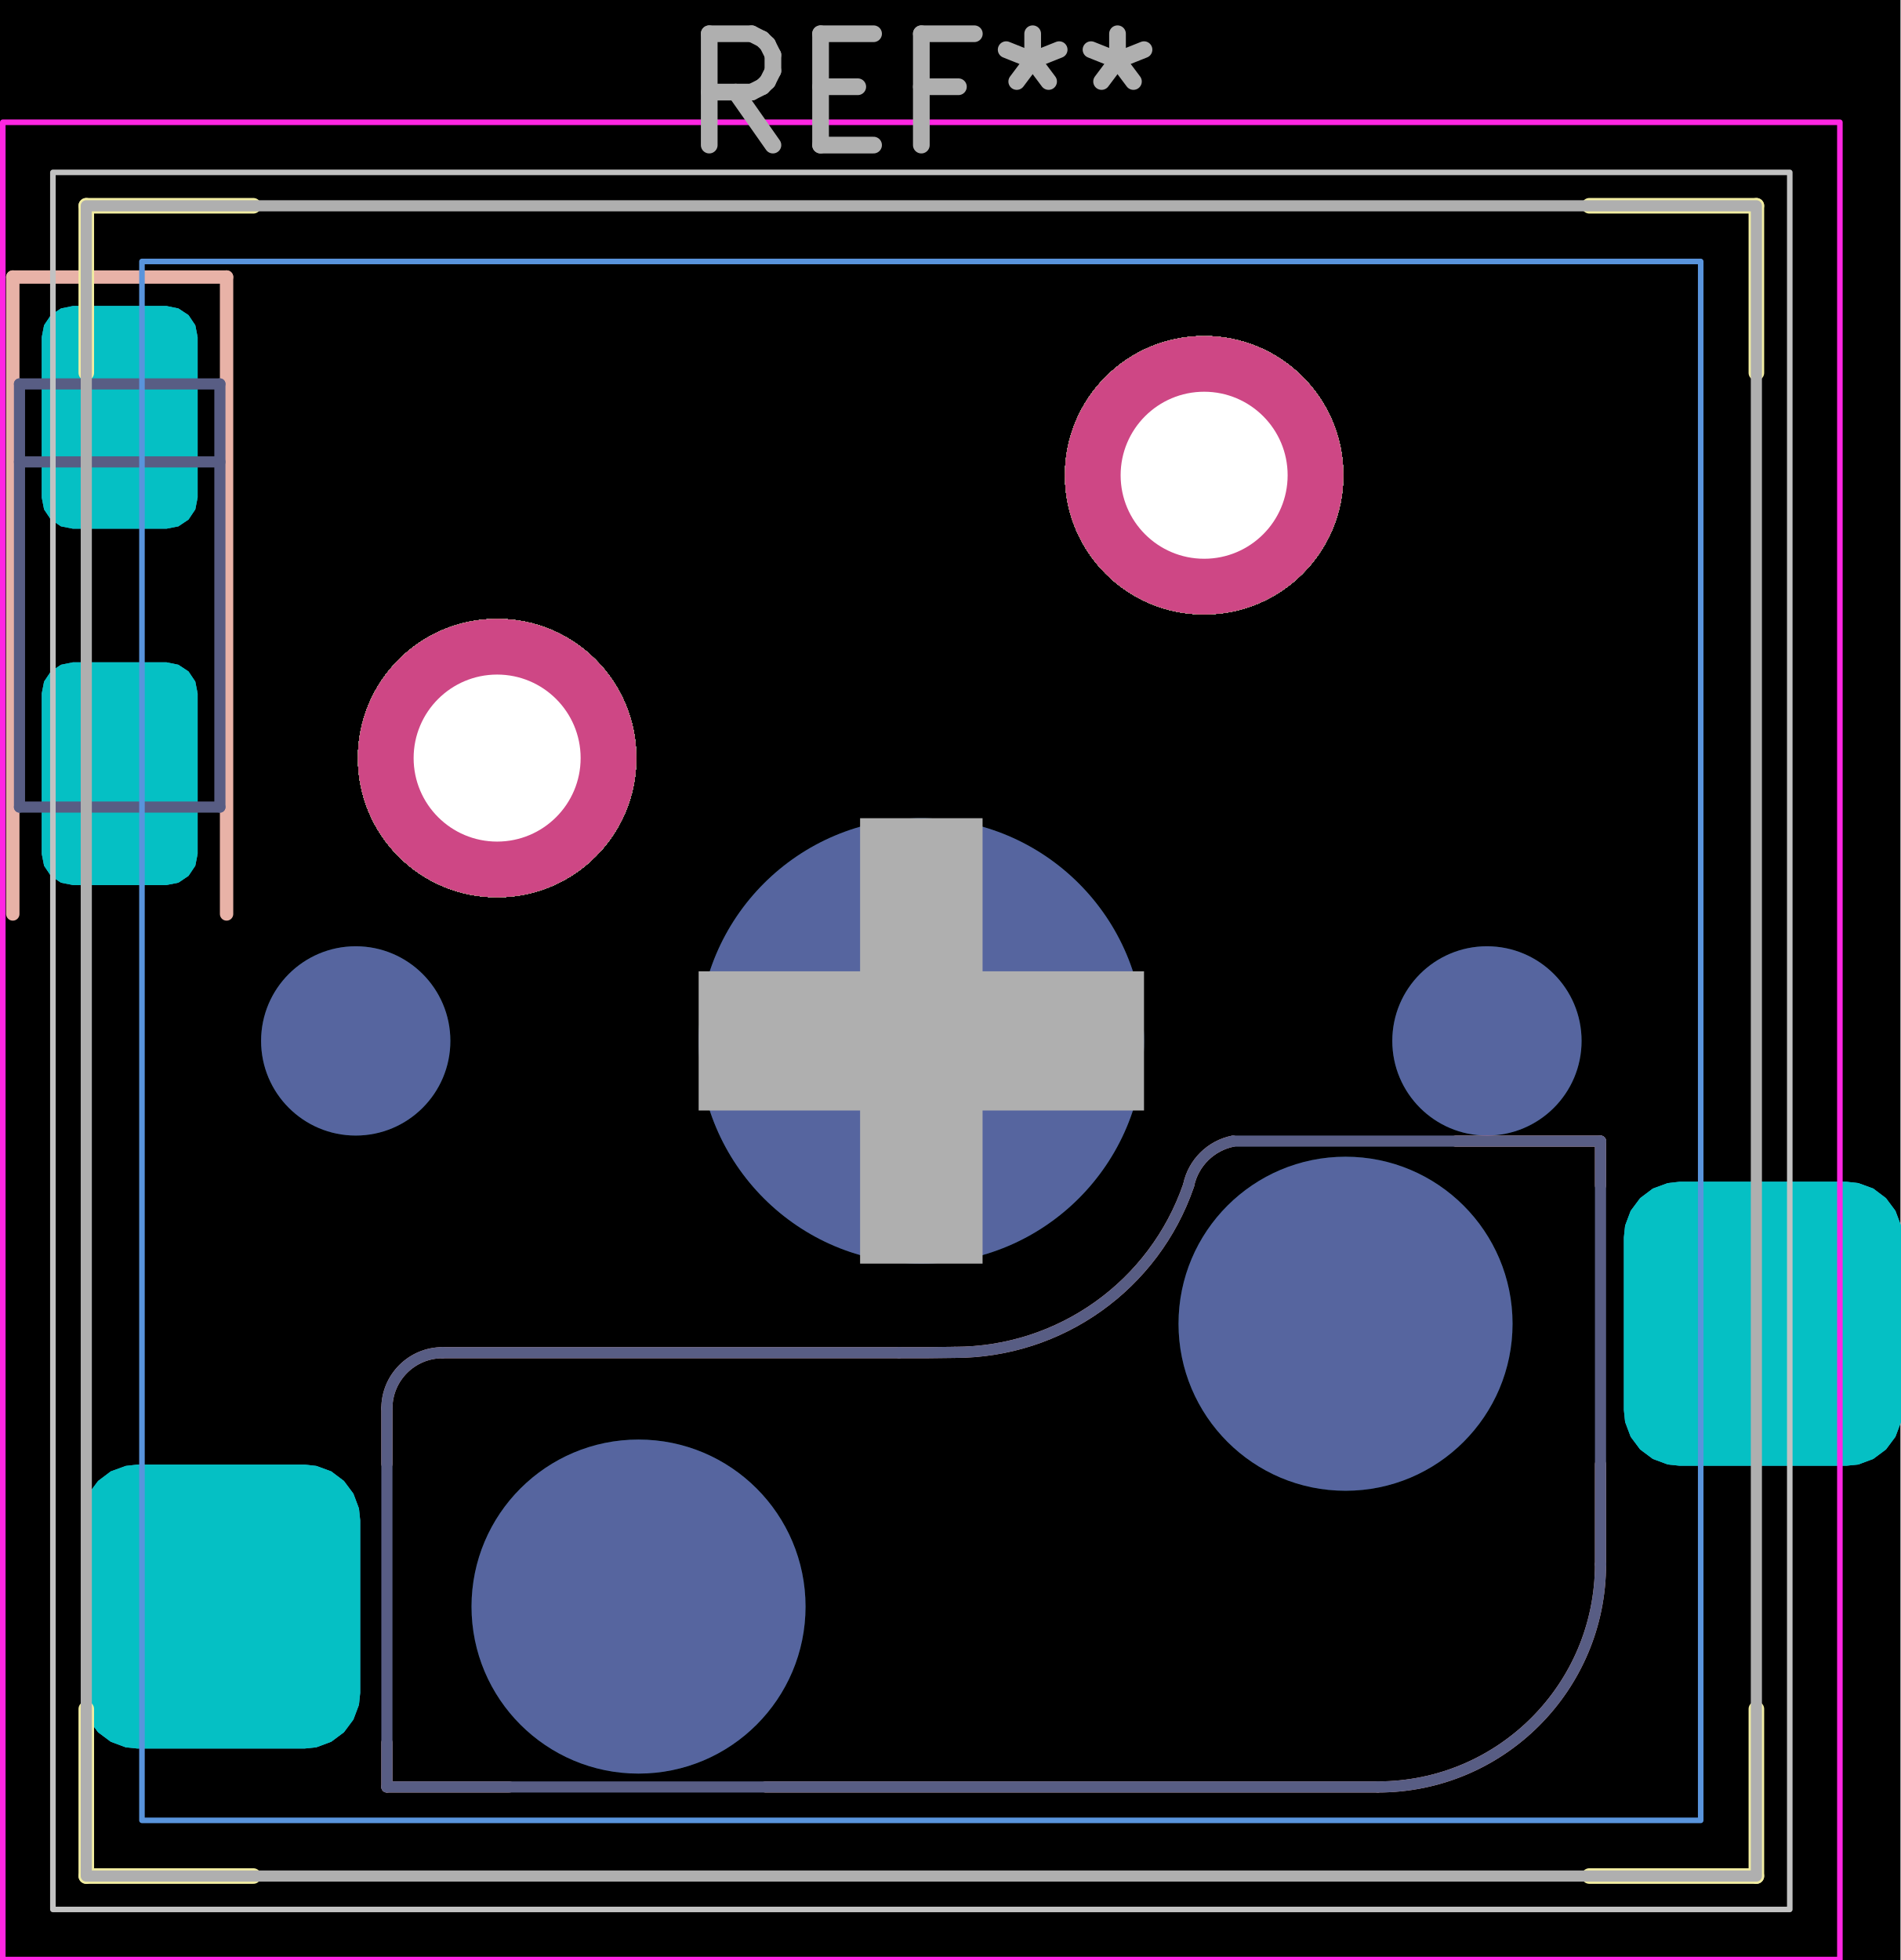
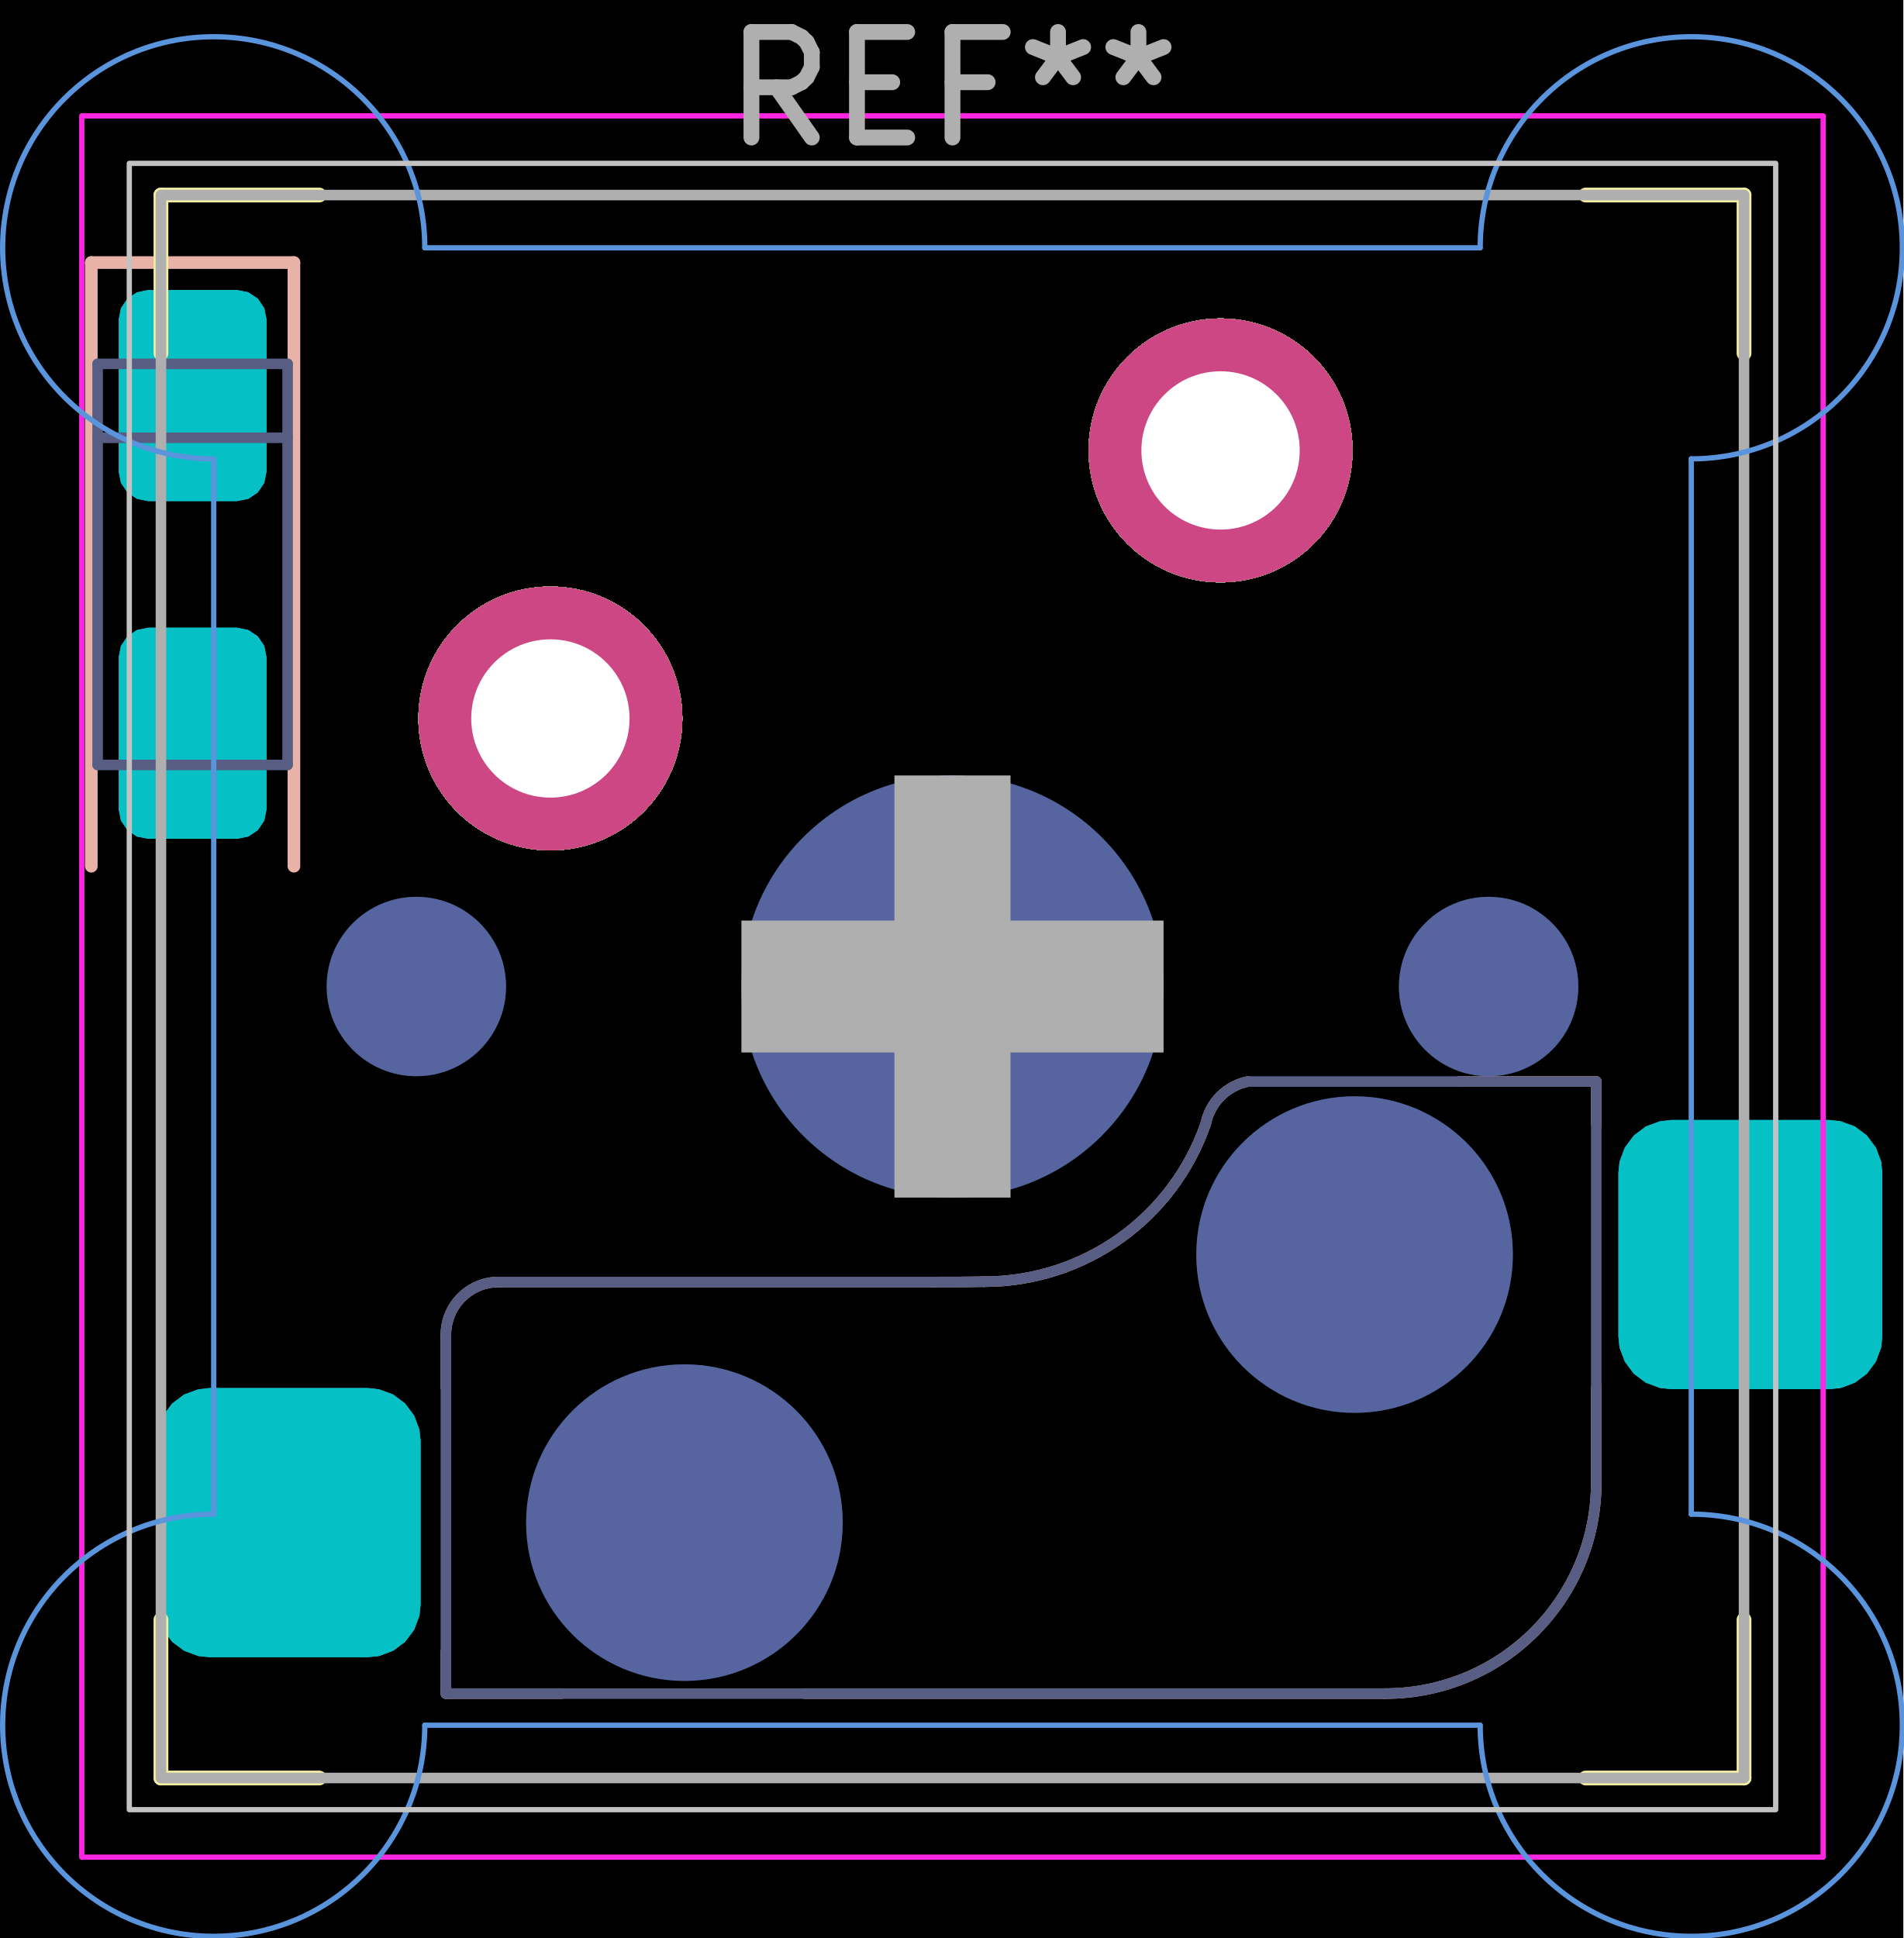
- <svg xmlns="http://www.w3.org/2000/svg" version="1.1" width="100%" height="100%" viewBox="0 0 17.069 17.602" preserveAspectRatio="xMidYMid meet">
+ <svg xmlns="http://www.w3.org/2000/svg" version="1.1" width="100%" height="100%" viewBox="0 0 18.034 18.364" preserveAspectRatio="xMidYMid meet">
  <rect width="100%" height="100%" fill="black" />
  <g style="fill:#000000; fill-opacity:1;stroke:#000000; stroke-opacity:1; stroke-linecap:round; stroke-linejoin:round;" transform="translate(0 0) scale(1 1)">
-     <path style="fill:#4D7FC4; fill-opacity:1; stroke:none;fill-rule:evenodd;" d="M 0.735,13.653 0.746,13.547 0.796,13.414 0.881,13.3 0.995,13.214 1.129,13.165 1.235,13.153 2.735,13.153 2.841,13.165 2.975,13.214 3.089,13.3 3.174,13.414 3.224,13.547 3.235,13.653 3.235,15.203 3.224,15.31 3.174,15.443 3.089,15.557 2.975,15.642 2.841,15.692 2.735,15.703 1.235,15.703 1.129,15.692 0.995,15.642 0.881,15.557 0.796,15.443 0.746,15.31 0.735,15.203 Z" />
+     <path style="fill:#4D7FC4; fill-opacity:1; stroke:none;fill-rule:evenodd;" d="M 1.485,13.653 1.496,13.547 1.546,13.414 1.631,13.3 1.745,13.214 1.879,13.165 1.985,13.153 3.485,13.153 3.591,13.165 3.725,13.214 3.839,13.3 3.924,13.414 3.974,13.547 3.985,13.653 3.985,15.203 3.974,15.31 3.924,15.443 3.839,15.557 3.725,15.642 3.591,15.692 3.485,15.703 1.985,15.703 1.879,15.692 1.745,15.642 1.631,15.557 1.546,15.443 1.496,15.31 1.485,15.203 Z" />
  </g>
  <g style="fill:#4D7FC4; fill-opacity:1; stroke:none;">
-     <circle cx="4.465" cy="6.808" r="1.25" />
-     <circle cx="10.815" cy="4.268" r="1.25" />
-     <path style="fill:#4D7FC4; fill-opacity:1; stroke:none;fill-rule:evenodd;" d="M 14.585,11.113 14.596,11.007 14.646,10.874 14.731,10.76 14.845,10.674 14.979,10.625 15.085,10.613 16.585,10.613 16.691,10.625 16.825,10.674 16.939,10.76 17.024,10.874 17.074,11.007 17.085,11.113 17.085,12.663 17.074,12.77 17.024,12.903 16.939,13.017 16.825,13.102 16.691,13.152 16.585,13.163 15.085,13.163 14.979,13.152 14.845,13.102 14.731,13.017 14.646,12.903 14.596,12.77 14.585,12.663 Z" />
-     <path style="fill:#4D7FC4; fill-opacity:1; stroke:none;fill-rule:evenodd;" d="M 0.655,7.948 0.548,7.927 0.457,7.866 0.396,7.775 0.375,7.668 0.375,6.228 0.396,6.121 0.457,6.03 0.548,5.97 0.655,5.948 1.495,5.948 1.602,5.97 1.693,6.03 1.754,6.121 1.775,6.228 1.775,7.668 1.754,7.775 1.693,7.866 1.602,7.927 1.495,7.948 Z" />
-     <path style="fill:#4D7FC4; fill-opacity:1; stroke:none;fill-rule:evenodd;" d="M 0.655,4.748 0.548,4.727 0.457,4.666 0.396,4.575 0.375,4.468 0.375,3.028 0.396,2.921 0.457,2.83 0.548,2.77 0.655,2.748 1.495,2.748 1.602,2.77 1.693,2.83 1.754,2.921 1.775,3.028 1.775,4.468 1.754,4.575 1.693,4.666 1.602,4.727 1.495,4.748 Z" />
+     <circle cx="5.215" cy="6.808" r="1.25" />
+     <circle cx="11.565" cy="4.268" r="1.25" />
+     <path style="fill:#4D7FC4; fill-opacity:1; stroke:none;fill-rule:evenodd;" d="M 15.335,11.113 15.346,11.007 15.396,10.874 15.481,10.76 15.595,10.674 15.729,10.625 15.835,10.613 17.335,10.613 17.441,10.625 17.575,10.674 17.689,10.76 17.774,10.874 17.824,11.007 17.835,11.113 17.835,12.663 17.824,12.77 17.774,12.903 17.689,13.017 17.575,13.102 17.441,13.152 17.335,13.163 15.835,13.163 15.729,13.152 15.595,13.102 15.481,13.017 15.396,12.903 15.346,12.77 15.335,12.663 Z" />
+     <path style="fill:#4D7FC4; fill-opacity:1; stroke:none;fill-rule:evenodd;" d="M 1.405,7.948 1.298,7.927 1.207,7.866 1.146,7.775 1.125,7.668 1.125,6.228 1.146,6.121 1.207,6.03 1.298,5.97 1.405,5.948 2.245,5.948 2.352,5.97 2.443,6.03 2.504,6.121 2.525,6.228 2.525,7.668 2.504,7.775 2.443,7.866 2.352,7.927 2.245,7.948 Z" />
+     <path style="fill:#4D7FC4; fill-opacity:1; stroke:none;fill-rule:evenodd;" d="M 1.405,4.748 1.298,4.727 1.207,4.666 1.146,4.575 1.125,4.468 1.125,3.028 1.146,2.921 1.207,2.83 1.298,2.77 1.405,2.748 2.245,2.748 2.352,2.77 2.443,2.83 2.504,2.921 2.525,3.028 2.525,4.468 2.504,4.575 2.443,4.666 2.352,4.727 2.245,4.748 Z" />
  </g>
  <g style="fill:#02FFEE; fill-opacity:0.4; stroke:none;">
-     <circle cx="3.195" cy="9.348" r="0.85" />
-     <circle cx="5.735" cy="14.428" r="1.5" />
-     <circle cx="8.275" cy="9.348" r="2" />
-     <circle cx="12.085" cy="11.888" r="1.5" />
-     <circle cx="13.355" cy="9.348" r="0.85" />
-     <path style="fill:#02FFEE; fill-opacity:0.4; stroke:none;fill-rule:evenodd;" d="M 0.735,13.653 0.746,13.547 0.796,13.414 0.881,13.3 0.995,13.214 1.129,13.165 1.235,13.153 2.735,13.153 2.841,13.165 2.975,13.214 3.089,13.3 3.174,13.414 3.224,13.547 3.235,13.653 3.235,15.203 3.224,15.31 3.174,15.443 3.089,15.557 2.975,15.642 2.841,15.692 2.735,15.703 1.235,15.703 1.129,15.692 0.995,15.642 0.881,15.557 0.796,15.443 0.746,15.31 0.735,15.203 Z" />
-     <circle cx="4.465" cy="6.808" r="1.25" />
-     <circle cx="10.815" cy="4.268" r="1.25" />
-     <path style="fill:#02FFEE; fill-opacity:0.4; stroke:none;fill-rule:evenodd;" d="M 14.585,11.113 14.596,11.007 14.646,10.874 14.731,10.76 14.845,10.674 14.979,10.625 15.085,10.613 16.585,10.613 16.691,10.625 16.825,10.674 16.939,10.76 17.024,10.874 17.074,11.007 17.085,11.113 17.085,12.663 17.074,12.77 17.024,12.903 16.939,13.017 16.825,13.102 16.691,13.152 16.585,13.163 15.085,13.163 14.979,13.152 14.845,13.102 14.731,13.017 14.646,12.903 14.596,12.77 14.585,12.663 Z" />
-     <path style="fill:#02FFEE; fill-opacity:0.4; stroke:none;fill-rule:evenodd;" d="M 0.655,7.948 0.548,7.927 0.457,7.866 0.396,7.775 0.375,7.668 0.375,6.228 0.396,6.121 0.457,6.03 0.548,5.97 0.655,5.948 1.495,5.948 1.602,5.97 1.693,6.03 1.754,6.121 1.775,6.228 1.775,7.668 1.754,7.775 1.693,7.866 1.602,7.927 1.495,7.948 Z" />
-     <path style="fill:#02FFEE; fill-opacity:0.4; stroke:none;fill-rule:evenodd;" d="M 0.655,4.748 0.548,4.727 0.457,4.666 0.396,4.575 0.375,4.468 0.375,3.028 0.396,2.921 0.457,2.83 0.548,2.77 0.655,2.748 1.495,2.748 1.602,2.77 1.693,2.83 1.754,2.921 1.775,3.028 1.775,4.468 1.754,4.575 1.693,4.666 1.602,4.727 1.495,4.748 Z" />
-     <path style="fill:#00C2C2; fill-opacity:0.9; stroke:none;fill-rule:evenodd;" d="M 0.735,13.653 0.746,13.547 0.796,13.414 0.881,13.3 0.995,13.214 1.129,13.165 1.235,13.153 2.735,13.153 2.841,13.165 2.975,13.214 3.089,13.3 3.174,13.414 3.224,13.547 3.235,13.653 3.235,15.203 3.224,15.31 3.174,15.443 3.089,15.557 2.975,15.642 2.841,15.692 2.735,15.703 1.235,15.703 1.129,15.692 0.995,15.642 0.881,15.557 0.796,15.443 0.746,15.31 0.735,15.203 Z" />
-     <path style="fill:#00C2C2; fill-opacity:0.9; stroke:none;fill-rule:evenodd;" d="M 14.585,11.113 14.596,11.007 14.646,10.874 14.731,10.76 14.845,10.674 14.979,10.625 15.085,10.613 16.585,10.613 16.691,10.625 16.825,10.674 16.939,10.76 17.024,10.874 17.074,11.007 17.085,11.113 17.085,12.663 17.074,12.77 17.024,12.903 16.939,13.017 16.825,13.102 16.691,13.152 16.585,13.163 15.085,13.163 14.979,13.152 14.845,13.102 14.731,13.017 14.646,12.903 14.596,12.77 14.585,12.663 Z" />
-     <path style="fill:#00C2C2; fill-opacity:0.9; stroke:none;fill-rule:evenodd;" d="M 0.655,7.948 0.548,7.927 0.457,7.866 0.396,7.775 0.375,7.668 0.375,6.228 0.396,6.121 0.457,6.03 0.548,5.97 0.655,5.948 1.495,5.948 1.602,5.97 1.693,6.03 1.754,6.121 1.775,6.228 1.775,7.668 1.754,7.775 1.693,7.866 1.602,7.927 1.495,7.948 Z" />
-     <path style="fill:#00C2C2; fill-opacity:0.9; stroke:none;fill-rule:evenodd;" d="M 0.655,4.748 0.548,4.727 0.457,4.666 0.396,4.575 0.375,4.468 0.375,3.028 0.396,2.921 0.457,2.83 0.548,2.77 0.655,2.748 1.495,2.748 1.602,2.77 1.693,2.83 1.754,2.921 1.775,3.028 1.775,4.468 1.754,4.575 1.693,4.666 1.602,4.727 1.495,4.748 Z" />
+     <circle cx="3.945" cy="9.348" r="0.85" />
+     <circle cx="6.485" cy="14.428" r="1.5" />
+     <circle cx="9.025" cy="9.348" r="2" />
+     <circle cx="12.835" cy="11.888" r="1.5" />
+     <circle cx="14.105" cy="9.348" r="0.85" />
+     <path style="fill:#02FFEE; fill-opacity:0.4; stroke:none;fill-rule:evenodd;" d="M 1.485,13.653 1.496,13.547 1.546,13.414 1.631,13.3 1.745,13.214 1.879,13.165 1.985,13.153 3.485,13.153 3.591,13.165 3.725,13.214 3.839,13.3 3.924,13.414 3.974,13.547 3.985,13.653 3.985,15.203 3.974,15.31 3.924,15.443 3.839,15.557 3.725,15.642 3.591,15.692 3.485,15.703 1.985,15.703 1.879,15.692 1.745,15.642 1.631,15.557 1.546,15.443 1.496,15.31 1.485,15.203 Z" />
+     <circle cx="5.215" cy="6.808" r="1.25" />
+     <circle cx="11.565" cy="4.268" r="1.25" />
+     <path style="fill:#02FFEE; fill-opacity:0.4; stroke:none;fill-rule:evenodd;" d="M 15.335,11.113 15.346,11.007 15.396,10.874 15.481,10.76 15.595,10.674 15.729,10.625 15.835,10.613 17.335,10.613 17.441,10.625 17.575,10.674 17.689,10.76 17.774,10.874 17.824,11.007 17.835,11.113 17.835,12.663 17.824,12.77 17.774,12.903 17.689,13.017 17.575,13.102 17.441,13.152 17.335,13.163 15.835,13.163 15.729,13.152 15.595,13.102 15.481,13.017 15.396,12.903 15.346,12.77 15.335,12.663 Z" />
+     <path style="fill:#02FFEE; fill-opacity:0.4; stroke:none;fill-rule:evenodd;" d="M 1.405,7.948 1.298,7.927 1.207,7.866 1.146,7.775 1.125,7.668 1.125,6.228 1.146,6.121 1.207,6.03 1.298,5.97 1.405,5.948 2.245,5.948 2.352,5.97 2.443,6.03 2.504,6.121 2.525,6.228 2.525,7.668 2.504,7.775 2.443,7.866 2.352,7.927 2.245,7.948 Z" />
+     <path style="fill:#02FFEE; fill-opacity:0.4; stroke:none;fill-rule:evenodd;" d="M 1.405,4.748 1.298,4.727 1.207,4.666 1.146,4.575 1.125,4.468 1.125,3.028 1.146,2.921 1.207,2.83 1.298,2.77 1.405,2.748 2.245,2.748 2.352,2.77 2.443,2.83 2.504,2.921 2.525,3.028 2.525,4.468 2.504,4.575 2.443,4.666 2.352,4.727 2.245,4.748 Z" />
+     <path style="fill:#00C2C2; fill-opacity:0.9; stroke:none;fill-rule:evenodd;" d="M 1.485,13.653 1.496,13.547 1.546,13.414 1.631,13.3 1.745,13.214 1.879,13.165 1.985,13.153 3.485,13.153 3.591,13.165 3.725,13.214 3.839,13.3 3.924,13.414 3.974,13.547 3.985,13.653 3.985,15.203 3.974,15.31 3.924,15.443 3.839,15.557 3.725,15.642 3.591,15.692 3.485,15.703 1.985,15.703 1.879,15.692 1.745,15.642 1.631,15.557 1.546,15.443 1.496,15.31 1.485,15.203 Z" />
+     <path style="fill:#00C2C2; fill-opacity:0.9; stroke:none;fill-rule:evenodd;" d="M 15.335,11.113 15.346,11.007 15.396,10.874 15.481,10.76 15.595,10.674 15.729,10.625 15.835,10.613 17.335,10.613 17.441,10.625 17.575,10.674 17.689,10.76 17.774,10.874 17.824,11.007 17.835,11.113 17.835,12.663 17.824,12.77 17.774,12.903 17.689,13.017 17.575,13.102 17.441,13.152 17.335,13.163 15.835,13.163 15.729,13.152 15.595,13.102 15.481,13.017 15.396,12.903 15.346,12.77 15.335,12.663 Z" />
+     <path style="fill:#00C2C2; fill-opacity:0.9; stroke:none;fill-rule:evenodd;" d="M 1.405,7.948 1.298,7.927 1.207,7.866 1.146,7.775 1.125,7.668 1.125,6.228 1.146,6.121 1.207,6.03 1.298,5.97 1.405,5.948 2.245,5.948 2.352,5.97 2.443,6.03 2.504,6.121 2.525,6.228 2.525,7.668 2.504,7.775 2.443,7.866 2.352,7.927 2.245,7.948 Z" />
+     <path style="fill:#00C2C2; fill-opacity:0.9; stroke:none;fill-rule:evenodd;" d="M 1.405,4.748 1.298,4.727 1.207,4.666 1.146,4.575 1.125,4.468 1.125,3.028 1.146,2.921 1.207,2.83 1.298,2.77 1.405,2.748 2.245,2.748 2.352,2.77 2.443,2.83 2.504,2.921 2.525,3.028 2.525,4.468 2.504,4.575 2.443,4.666 2.352,4.727 2.245,4.748 Z" />
  </g>
  <g style="fill:none;  stroke:#E8B2A7; stroke-width:0.1; stroke-opacity:1;  stroke-linecap:round; stroke-linejoin:round;">
-     <path d="M3.475 13.148 L3.475 12.648 " />
-     <path d="M3.475 16.048 L3.475 15.648 " />
-     <path d="M3.975 12.148 L8.075 12.148 " />
-     <path d="M4.575 16.048 L3.475 16.048 " />
-     <path d="M12.375 16.048 L6.875 16.048 " />
-     <path d="M14.375 10.248 L13.075 10.248 " />
-     <path d="M14.375 10.248 L14.375 10.648 " />
-     <path d="M14.375 13.148 L14.375 14.048 " />
-     <path d="M3.975 12.148 A0.5 0.5 0.0 0 0 3.475 12.648" />
-     <path d="M8.075 12.148 A21.513 21.513 0.0 0 0 8.575 12.145" />
-     <path d="M8.575 12.145 A2.221 2.221 0.0 0 0 10.675 10.647" />
-     <path d="M11.075 10.248 A0.51 0.51 0.0 0 0 10.676 10.643" />
-     <path d="M12.375 16.048 A2 2 0.0 0 0 14.375 14.048" />
+     <path d="M4.225 13.148 L4.225 12.648 " />
+     <path d="M4.225 16.048 L4.225 15.648 " />
+     <path d="M4.725 12.148 L8.825 12.148 " />
+     <path d="M5.325 16.048 L4.225 16.048 " />
+     <path d="M13.125 16.048 L7.625 16.048 " />
+     <path d="M15.125 10.248 L13.825 10.248 " />
+     <path d="M15.125 10.248 L15.125 10.648 " />
+     <path d="M15.125 13.148 L15.125 14.048 " />
+     <path d="M4.725 12.148 A0.5 0.5 0.0 0 0 4.225 12.648" />
+     <path d="M8.825 12.148 A21.513 21.513 0.0 0 0 9.325 12.145" />
+     <path d="M9.325 12.145 A2.221 2.221 0.0 0 0 11.425 10.647" />
+     <path d="M11.825 10.248 A0.51 0.51 0.0 0 0 11.426 10.643" />
+     <path d="M13.125 16.048 A2 2 0.0 0 0 15.125 14.048" />
  </g>
  <g style="fill:none;  stroke:#E8B2A7; stroke-width:0.12; stroke-opacity:1;  stroke-linecap:round; stroke-linejoin:round;">
-     <path d="M0.115 2.488 L0.115 8.208 " />
-     <path d="M2.035 2.488 L2.035 8.208 " />
-     <path d="M0.115 2.488 L2.035 2.488 " />
+     <path d="M0.865 2.488 L0.865 8.208 " />
+     <path d="M2.785 2.488 L2.785 8.208 " />
+     <path d="M0.865 2.488 L2.785 2.488 " />
  </g>
  <g style="fill:none;  stroke:#585D84; stroke-width:0.1; stroke-opacity:1;  stroke-linecap:round; stroke-linejoin:round;">
-     <path d="M3.475 16.048 L3.475 12.648 " />
-     <path d="M3.975 12.148 L8.075 12.148 " />
-     <path d="M12.375 16.048 L3.475 16.048 " />
-     <path d="M14.375 10.248 L11.075 10.248 " />
-     <path d="M14.375 10.248 L14.375 14.048 " />
-     <path d="M3.975 12.148 A0.5 0.5 0.0 0 0 3.475 12.648" />
-     <path d="M8.075 12.148 A21.513 21.513 0.0 0 0 8.575 12.145" />
-     <path d="M8.575 12.145 A2.221 2.221 0.0 0 0 10.675 10.647" />
-     <path d="M11.075 10.248 A0.51 0.51 0.0 0 0 10.676 10.643" />
-     <path d="M12.375 16.048 A2 2 0.0 0 0 14.375 14.048" />
-     <path d="M0.175 3.448 L0.175 7.248 " />
-     <path d="M0.175 7.248 L1.975 7.248 " />
-     <path d="M1.975 7.248 L1.975 3.448 " />
-     <path d="M1.975 3.448 L0.175 3.448 " />
-     <path d="M0.175 4.148 L1.975 4.148 " />
-   </g>
-   <g style="fill:#F2EDA1; fill-opacity:1; stroke:none;">
-     <circle cx="4.465" cy="6.808" r="1.25" />
-     <circle cx="10.815" cy="4.268" r="1.25" />
-   </g>
-   <g style="fill:#E8B2A7; fill-opacity:1; stroke:none;">
-     <circle cx="4.465" cy="6.808" r="1.25" />
-     <circle cx="10.815" cy="4.268" r="1.25" />
-   </g>
-   <g style="fill:#28CCD9; fill-opacity:1; stroke:none;">
-     <circle cx="4.465" cy="6.808" r="1.25" />
-     <circle cx="10.815" cy="4.268" r="1.25" />
-   </g>
-   <g style="fill:#A7A5C6; fill-opacity:1; stroke:none;">
-     <circle cx="4.465" cy="6.808" r="1.25" />
-     <circle cx="10.815" cy="4.268" r="1.25" />
+     <path d="M4.225 16.048 L4.225 12.648 " />
+     <path d="M4.725 12.148 L8.825 12.148 " />
+     <path d="M13.125 16.048 L4.225 16.048 " />
+     <path d="M15.125 10.248 L11.825 10.248 " />
+     <path d="M15.125 10.248 L15.125 14.048 " />
+     <path d="M4.725 12.148 A0.5 0.5 0.0 0 0 4.225 12.648" />
+     <path d="M8.825 12.148 A21.513 21.513 0.0 0 0 9.325 12.145" />
+     <path d="M9.325 12.145 A2.221 2.221 0.0 0 0 11.425 10.647" />
+     <path d="M11.825 10.248 A0.51 0.51 0.0 0 0 11.426 10.643" />
+     <path d="M13.125 16.048 A2 2 0.0 0 0 15.125 14.048" />
+     <path d="M0.925 3.448 L0.925 7.248 " />
+     <path d="M0.925 7.248 L2.725 7.248 " />
+     <path d="M2.725 7.248 L2.725 3.448 " />
+     <path d="M2.725 3.448 L0.925 3.448 " />
+     <path d="M0.925 4.148 L2.725 4.148 " />
+   </g>
+   <g style="fill:#F2EDA1; fill-opacity:1; stroke:none;">
+     <circle cx="5.215" cy="6.808" r="1.25" />
+     <circle cx="11.565" cy="4.268" r="1.25" />
+   </g>
+   <g style="fill:#E8B2A7; fill-opacity:1; stroke:none;">
+     <circle cx="5.215" cy="6.808" r="1.25" />
+     <circle cx="11.565" cy="4.268" r="1.25" />
+   </g>
+   <g style="fill:#28CCD9; fill-opacity:1; stroke:none;">
+     <circle cx="5.215" cy="6.808" r="1.25" />
+     <circle cx="11.565" cy="4.268" r="1.25" />
+   </g>
+   <g style="fill:#A7A5C6; fill-opacity:1; stroke:none;">
+     <circle cx="5.215" cy="6.808" r="1.25" />
+     <circle cx="11.565" cy="4.268" r="1.25" />
  </g>
  <g style="fill:#F76F8E; fill-opacity:1; stroke:none;">
-     <circle cx="4.465" cy="6.808" r="1.25" />
-     <circle cx="10.815" cy="4.268" r="1.25" />
+     <circle cx="5.215" cy="6.808" r="1.25" />
+     <circle cx="11.565" cy="4.268" r="1.25" />
  </g>
  <g style="fill:#5BC3EB; fill-opacity:1; stroke:none;">
-     <circle cx="4.465" cy="6.808" r="1.25" />
-     <circle cx="10.815" cy="4.268" r="1.25" />
+     <circle cx="5.215" cy="6.808" r="1.25" />
+     <circle cx="11.565" cy="4.268" r="1.25" />
  </g>
  <g style="fill:#ED7C33; fill-opacity:1; stroke:none;">
-     <circle cx="4.465" cy="6.808" r="1.25" />
-     <circle cx="10.815" cy="4.268" r="1.25" />
-   </g>
-   <g style="fill:#F2EDA1; fill-opacity:1; stroke:none;">
-     <circle cx="4.465" cy="6.808" r="1.25" />
-     <circle cx="10.815" cy="4.268" r="1.25" />
-   </g>
-   <g style="fill:#E8B2A7; fill-opacity:1; stroke:none;">
-     <circle cx="4.465" cy="6.808" r="1.25" />
-     <circle cx="10.815" cy="4.268" r="1.25" />
-   </g>
-   <g style="fill:#28CCD9; fill-opacity:1; stroke:none;">
-     <circle cx="4.465" cy="6.808" r="1.25" />
-     <circle cx="10.815" cy="4.268" r="1.25" />
-   </g>
-   <g style="fill:#A7A5C6; fill-opacity:1; stroke:none;">
-     <circle cx="4.465" cy="6.808" r="1.25" />
-     <circle cx="10.815" cy="4.268" r="1.25" />
+     <circle cx="5.215" cy="6.808" r="1.25" />
+     <circle cx="11.565" cy="4.268" r="1.25" />
+   </g>
+   <g style="fill:#F2EDA1; fill-opacity:1; stroke:none;">
+     <circle cx="5.215" cy="6.808" r="1.25" />
+     <circle cx="11.565" cy="4.268" r="1.25" />
+   </g>
+   <g style="fill:#E8B2A7; fill-opacity:1; stroke:none;">
+     <circle cx="5.215" cy="6.808" r="1.25" />
+     <circle cx="11.565" cy="4.268" r="1.25" />
+   </g>
+   <g style="fill:#28CCD9; fill-opacity:1; stroke:none;">
+     <circle cx="5.215" cy="6.808" r="1.25" />
+     <circle cx="11.565" cy="4.268" r="1.25" />
+   </g>
+   <g style="fill:#A7A5C6; fill-opacity:1; stroke:none;">
+     <circle cx="5.215" cy="6.808" r="1.25" />
+     <circle cx="11.565" cy="4.268" r="1.25" />
  </g>
  <g style="fill:#F76F8E; fill-opacity:1; stroke:none;">
-     <circle cx="4.465" cy="6.808" r="1.25" />
-     <circle cx="10.815" cy="4.268" r="1.25" />
+     <circle cx="5.215" cy="6.808" r="1.25" />
+     <circle cx="11.565" cy="4.268" r="1.25" />
  </g>
  <g style="fill:#5BC3EB; fill-opacity:1; stroke:none;">
-     <circle cx="4.465" cy="6.808" r="1.25" />
-     <circle cx="10.815" cy="4.268" r="1.25" />
+     <circle cx="5.215" cy="6.808" r="1.25" />
+     <circle cx="11.565" cy="4.268" r="1.25" />
  </g>
  <g style="fill:#ED7C33; fill-opacity:1; stroke:none;">
-     <circle cx="4.465" cy="6.808" r="1.25" />
-     <circle cx="10.815" cy="4.268" r="1.25" />
-   </g>
-   <g style="fill:#F2EDA1; fill-opacity:1; stroke:none;">
-     <circle cx="4.465" cy="6.808" r="1.25" />
-     <circle cx="10.815" cy="4.268" r="1.25" />
-   </g>
-   <g style="fill:#E8B2A7; fill-opacity:1; stroke:none;">
-     <circle cx="4.465" cy="6.808" r="1.25" />
-     <circle cx="10.815" cy="4.268" r="1.25" />
-   </g>
-   <g style="fill:#28CCD9; fill-opacity:1; stroke:none;">
-     <circle cx="4.465" cy="6.808" r="1.25" />
-     <circle cx="10.815" cy="4.268" r="1.25" />
-   </g>
-   <g style="fill:#A7A5C6; fill-opacity:1; stroke:none;">
-     <circle cx="4.465" cy="6.808" r="1.25" />
-     <circle cx="10.815" cy="4.268" r="1.25" />
+     <circle cx="5.215" cy="6.808" r="1.25" />
+     <circle cx="11.565" cy="4.268" r="1.25" />
+   </g>
+   <g style="fill:#F2EDA1; fill-opacity:1; stroke:none;">
+     <circle cx="5.215" cy="6.808" r="1.25" />
+     <circle cx="11.565" cy="4.268" r="1.25" />
+   </g>
+   <g style="fill:#E8B2A7; fill-opacity:1; stroke:none;">
+     <circle cx="5.215" cy="6.808" r="1.25" />
+     <circle cx="11.565" cy="4.268" r="1.25" />
+   </g>
+   <g style="fill:#28CCD9; fill-opacity:1; stroke:none;">
+     <circle cx="5.215" cy="6.808" r="1.25" />
+     <circle cx="11.565" cy="4.268" r="1.25" />
+   </g>
+   <g style="fill:#A7A5C6; fill-opacity:1; stroke:none;">
+     <circle cx="5.215" cy="6.808" r="1.25" />
+     <circle cx="11.565" cy="4.268" r="1.25" />
  </g>
  <g style="fill:#F76F8E; fill-opacity:1; stroke:none;">
-     <circle cx="4.465" cy="6.808" r="1.25" />
-     <circle cx="10.815" cy="4.268" r="1.25" />
+     <circle cx="5.215" cy="6.808" r="1.25" />
+     <circle cx="11.565" cy="4.268" r="1.25" />
  </g>
  <g style="fill:#5BC3EB; fill-opacity:1; stroke:none;">
-     <circle cx="4.465" cy="6.808" r="1.25" />
-     <circle cx="10.815" cy="4.268" r="1.25" />
+     <circle cx="5.215" cy="6.808" r="1.25" />
+     <circle cx="11.565" cy="4.268" r="1.25" />
  </g>
  <g style="fill:#ED7C33; fill-opacity:1; stroke:none;">
-     <circle cx="4.465" cy="6.808" r="1.25" />
-     <circle cx="10.815" cy="4.268" r="1.25" />
+     <circle cx="5.215" cy="6.808" r="1.25" />
+     <circle cx="11.565" cy="4.268" r="1.25" />
  </g>
  <g style="fill:#8DCB81; fill-opacity:1; stroke:none;">
-     <circle cx="4.465" cy="6.808" r="1.25" />
-     <circle cx="10.815" cy="4.268" r="1.25" />
-   </g>
-   <g style="fill:#F2EDA1; fill-opacity:1; stroke:none;">
-     <circle cx="4.465" cy="6.808" r="1.25" />
-     <circle cx="10.815" cy="4.268" r="1.25" />
-   </g>
-   <g style="fill:#E8B2A7; fill-opacity:1; stroke:none;">
-     <circle cx="4.465" cy="6.808" r="1.25" />
-     <circle cx="10.815" cy="4.268" r="1.25" />
-   </g>
-   <g style="fill:#28CCD9; fill-opacity:1; stroke:none;">
-     <circle cx="4.465" cy="6.808" r="1.25" />
-     <circle cx="10.815" cy="4.268" r="1.25" />
-   </g>
-   <g style="fill:#A7A5C6; fill-opacity:1; stroke:none;">
-     <circle cx="4.465" cy="6.808" r="1.25" />
-     <circle cx="10.815" cy="4.268" r="1.25" />
+     <circle cx="5.215" cy="6.808" r="1.25" />
+     <circle cx="11.565" cy="4.268" r="1.25" />
+   </g>
+   <g style="fill:#F2EDA1; fill-opacity:1; stroke:none;">
+     <circle cx="5.215" cy="6.808" r="1.25" />
+     <circle cx="11.565" cy="4.268" r="1.25" />
+   </g>
+   <g style="fill:#E8B2A7; fill-opacity:1; stroke:none;">
+     <circle cx="5.215" cy="6.808" r="1.25" />
+     <circle cx="11.565" cy="4.268" r="1.25" />
+   </g>
+   <g style="fill:#28CCD9; fill-opacity:1; stroke:none;">
+     <circle cx="5.215" cy="6.808" r="1.25" />
+     <circle cx="11.565" cy="4.268" r="1.25" />
+   </g>
+   <g style="fill:#A7A5C6; fill-opacity:1; stroke:none;">
+     <circle cx="5.215" cy="6.808" r="1.25" />
+     <circle cx="11.565" cy="4.268" r="1.25" />
  </g>
  <g style="fill:#DB628B; fill-opacity:1; stroke:none;">
-     <circle cx="4.465" cy="6.808" r="1.25" />
-     <circle cx="10.815" cy="4.268" r="1.25" />
+     <circle cx="5.215" cy="6.808" r="1.25" />
+     <circle cx="11.565" cy="4.268" r="1.25" />
  </g>
  <g style="fill:#4FCBCB; fill-opacity:1; stroke:none;">
-     <circle cx="4.465" cy="6.808" r="1.25" />
-     <circle cx="10.815" cy="4.268" r="1.25" />
+     <circle cx="5.215" cy="6.808" r="1.25" />
+     <circle cx="11.565" cy="4.268" r="1.25" />
  </g>
  <g style="fill:#CE7D2C; fill-opacity:1; stroke:none;">
-     <circle cx="4.465" cy="6.808" r="1.25" />
-     <circle cx="10.815" cy="4.268" r="1.25" />
+     <circle cx="5.215" cy="6.808" r="1.25" />
+     <circle cx="11.565" cy="4.268" r="1.25" />
  </g>
  <g style="fill:#7FC87F; fill-opacity:1; stroke:none;">
-     <circle cx="4.465" cy="6.808" r="1.25" />
-     <circle cx="10.815" cy="4.268" r="1.25" />
+     <circle cx="5.215" cy="6.808" r="1.25" />
+     <circle cx="11.565" cy="4.268" r="1.25" />
  </g>
  <g style="fill:#C83434; fill-opacity:1; stroke:none;">
-     <circle cx="4.465" cy="6.808" r="1.25" />
-     <circle cx="10.815" cy="4.268" r="1.25" />
+     <circle cx="5.215" cy="6.808" r="1.25" />
+     <circle cx="11.565" cy="4.268" r="1.25" />
  </g>
  <g style="fill:#D864FF; fill-opacity:0.4; stroke:none;">
-     <circle cx="3.195" cy="9.348" r="0.85" />
-     <circle cx="5.735" cy="14.428" r="1.5" />
-     <circle cx="8.275" cy="9.348" r="2" />
-     <circle cx="12.085" cy="11.888" r="1.5" />
-     <circle cx="13.355" cy="9.348" r="0.85" />
-     <circle cx="4.465" cy="6.808" r="1.25" />
-     <circle cx="10.815" cy="4.268" r="1.25" />
+     <circle cx="3.945" cy="9.348" r="0.85" />
+     <circle cx="6.485" cy="14.428" r="1.5" />
+     <circle cx="9.025" cy="9.348" r="2" />
+     <circle cx="12.835" cy="11.888" r="1.5" />
+     <circle cx="14.105" cy="9.348" r="0.85" />
+     <circle cx="5.215" cy="6.808" r="1.25" />
+     <circle cx="11.565" cy="4.268" r="1.25" />
  </g>
  <g style="fill:none;  stroke:#F2EDA1; stroke-width:0.14; stroke-opacity:1;  stroke-linecap:round; stroke-linejoin:round;">
-     <path d="M0.775 1.848 L0.775 3.348 " />
-     <path d="M0.775 1.848 L2.275 1.848 " />
-     <path d="M0.775 16.848 L0.775 15.348 " />
-     <path d="M0.775 16.848 L2.275 16.848 " />
-     <path d="M15.775 1.848 L14.275 1.848 " />
-     <path d="M15.775 1.848 L15.775 3.348 " />
-     <path d="M15.775 16.848 L14.275 16.848 " />
-     <path d="M15.775 16.848 L15.775 15.348 " />
-     <path style="fill:none;  stroke:#FF26E2; stroke-width:0.05; stroke-opacity:1;  stroke-linecap:round; stroke-linejoin:round;fill:none" d="M 0.025,1.098 16.525,1.098 16.525,17.598 0.025,17.598 Z" />
+     <path d="M1.525 1.848 L1.525 3.348 " />
+     <path d="M1.525 1.848 L3.025 1.848 " />
+     <path d="M1.525 16.848 L1.525 15.348 " />
+     <path d="M1.525 16.848 L3.025 16.848 " />
+     <path d="M16.525 1.848 L15.025 1.848 " />
+     <path d="M16.525 1.848 L16.525 3.348 " />
+     <path d="M16.525 16.848 L15.025 16.848 " />
+     <path d="M16.525 16.848 L16.525 15.348 " />
+     <path style="fill:none;  stroke:#FF26E2; stroke-width:0.05; stroke-opacity:1;  stroke-linecap:round; stroke-linejoin:round;fill:none" d="M 0.775,1.098 17.275,1.098 17.275,17.598 0.775,17.598 Z" />
  </g>
  <g style="fill:none;  stroke:#AFAFAF; stroke-width:0.15; stroke-opacity:1;  stroke-linecap:round; stroke-linejoin:round;">
-     <text x="8.275" y="1.348" textLength="4.536" font-size="1.333" lengthAdjust="spacingAndGlyphs" text-anchor="middle" opacity="0" stroke-opacity="0">REF**</text>
+     <text x="9.025" y="1.348" textLength="4.536" font-size="1.333" lengthAdjust="spacingAndGlyphs" text-anchor="middle" opacity="0" stroke-opacity="0">REF**</text>
    <g class="stroked-text">
-       <path d="M6.942 1.303 L6.608 0.827 " />
-       <path d="M6.37 1.303 L6.37 0.303 " />
-       <path d="M6.37 0.303 L6.751 0.303 " />
-       <path d="M6.751 0.303 L6.846 0.351 " />
-       <path d="M6.846 0.351 L6.894 0.398 " />
-       <path d="M6.894 0.398 L6.942 0.494 " />
-       <path d="M6.942 0.494 L6.942 0.636 " />
-       <path d="M6.942 0.636 L6.894 0.732 " />
-       <path d="M6.894 0.732 L6.846 0.779 " />
-       <path d="M6.846 0.779 L6.751 0.827 " />
-       <path d="M6.751 0.827 L6.37 0.827 " />
-       <path d="M7.37 0.779 L7.704 0.779 " />
-       <path d="M7.846 1.303 L7.37 1.303 " />
-       <path d="M7.37 1.303 L7.37 0.303 " />
-       <path d="M7.37 0.303 L7.846 0.303 " />
-       <path d="M8.608 0.779 L8.275 0.779 " />
-       <path d="M8.275 1.303 L8.275 0.303 " />
-       <path d="M8.275 0.303 L8.751 0.303 " />
-       <path d="M9.275 0.303 L9.275 0.541 " />
-       <path d="M9.037 0.446 L9.275 0.541 " />
-       <path d="M9.275 0.541 L9.513 0.446 " />
-       <path d="M9.132 0.732 L9.275 0.541 " />
-       <path d="M9.275 0.541 L9.418 0.732 " />
-       <path d="M10.037 0.303 L10.037 0.541 " />
-       <path d="M9.799 0.446 L10.037 0.541 " />
-       <path d="M10.037 0.541 L10.275 0.446 " />
-       <path d="M9.894 0.732 L10.037 0.541 " />
-       <path d="M10.037 0.541 L10.18 0.732 " />
+       <path d="M7.692 1.303 L7.358 0.827 " />
+       <path d="M7.12 1.303 L7.12 0.303 " />
+       <path d="M7.12 0.303 L7.501 0.303 " />
+       <path d="M7.501 0.303 L7.596 0.351 " />
+       <path d="M7.596 0.351 L7.644 0.398 " />
+       <path d="M7.644 0.398 L7.692 0.494 " />
+       <path d="M7.692 0.494 L7.692 0.636 " />
+       <path d="M7.692 0.636 L7.644 0.732 " />
+       <path d="M7.644 0.732 L7.596 0.779 " />
+       <path d="M7.596 0.779 L7.501 0.827 " />
+       <path d="M7.501 0.827 L7.12 0.827 " />
+       <path d="M8.12 0.779 L8.454 0.779 " />
+       <path d="M8.596 1.303 L8.12 1.303 " />
+       <path d="M8.12 1.303 L8.12 0.303 " />
+       <path d="M8.12 0.303 L8.596 0.303 " />
+       <path d="M9.358 0.779 L9.025 0.779 " />
+       <path d="M9.025 1.303 L9.025 0.303 " />
+       <path d="M9.025 0.303 L9.501 0.303 " />
+       <path d="M10.025 0.303 L10.025 0.541 " />
+       <path d="M9.787 0.446 L10.025 0.541 " />
+       <path d="M10.025 0.541 L10.263 0.446 " />
+       <path d="M9.882 0.732 L10.025 0.541 " />
+       <path d="M10.025 0.541 L10.168 0.732 " />
+       <path d="M10.787 0.303 L10.787 0.541 " />
+       <path d="M10.549 0.446 L10.787 0.541 " />
+       <path d="M10.787 0.541 L11.025 0.446 " />
+       <path d="M10.644 0.732 L10.787 0.541 " />
+       <path d="M10.787 0.541 L10.93 0.732 " />
    </g>
-     <path style="fill:none;  stroke:#AFAFAF; stroke-width:0.1; stroke-opacity:1;  stroke-linecap:round; stroke-linejoin:round;fill:none" d="M 0.775,1.848 15.775,1.848 15.775,16.848 0.775,16.848 Z" />
-     <path style="fill:#AFAFAF; fill-opacity:1; stroke:none;fill-rule:evenodd;" d="M 8.825,8.723 10.275,8.723 10.275,9.973 8.825,9.973 8.825,11.348 7.725,11.348 7.725,9.973 6.275,9.973 6.275,8.723 7.725,8.723 7.725,7.348 8.825,7.348 Z" />
-     <path style="fill:none;  stroke:#5994DC; stroke-width:0.05; stroke-opacity:1;  stroke-linecap:round; stroke-linejoin:round;fill:none" d="M 1.275,2.348 15.275,2.348 15.275,16.348 1.275,16.348 Z" />
-     <path style="fill:none;  stroke:#C2C2C2; stroke-width:0.05; stroke-opacity:1;  stroke-linecap:round; stroke-linejoin:round;fill:none" d="M 0.475,1.548 16.075,1.548 16.075,17.148 0.475,17.148 Z" />
+     <path style="fill:none;  stroke:#AFAFAF; stroke-width:0.1; stroke-opacity:1;  stroke-linecap:round; stroke-linejoin:round;fill:none" d="M 1.525,1.848 16.525,1.848 16.525,16.848 1.525,16.848 Z" />
+     <path style="fill:#AFAFAF; fill-opacity:1; stroke:none;fill-rule:evenodd;" d="M 9.575,8.723 11.025,8.723 11.025,9.973 9.575,9.973 9.575,11.348 8.475,11.348 8.475,9.973 7.025,9.973 7.025,8.723 8.475,8.723 8.475,7.348 9.575,7.348 Z" />
+   </g>
+   <g style="fill:none;  stroke:#5994DC; stroke-width:0.05; stroke-opacity:1;  stroke-linecap:round; stroke-linejoin:round;">
+     <path d="M4.025 2.348 L14.025 2.348 " />
+     <path d="M16.025 4.348 L16.025 14.348 " />
+     <path d="M14.025 16.348 L4.025 16.348 " />
+     <path d="M2.025 14.348 L2.025 4.348 " />
+     <path d="M16.025 4.348 A2 2 0.0 1 0 14.025 2.348" />
+     <path d="M14.025 16.348 A2 2 0.0 1 0 16.025 14.348" />
+     <path d="M2.025 14.348 A2 2 0.0 1 0 4.025 16.348" />
+     <path d="M4.025 2.348 A2 2 0.0 1 0 2.025 4.348" />
+     <path style="fill:none;  stroke:#C2C2C2; stroke-width:0.05; stroke-opacity:1;  stroke-linecap:round; stroke-linejoin:round;fill:none" d="M 1.225,1.548 16.825,1.548 16.825,17.148 1.225,17.148 Z" />
  </g>
  <g style="fill:#FFFFFF; fill-opacity:1; stroke:none;">
-     <circle cx="4.465" cy="6.808" r="0.75" />
+     <circle cx="5.215" cy="6.808" r="0.75" />
  </g>
  <g style="fill:#FFFFFF; fill-opacity:1; stroke:none;">
-     <circle cx="10.815" cy="4.268" r="0.75" />
+     <circle cx="11.565" cy="4.268" r="0.75" />
  </g>
</svg>
